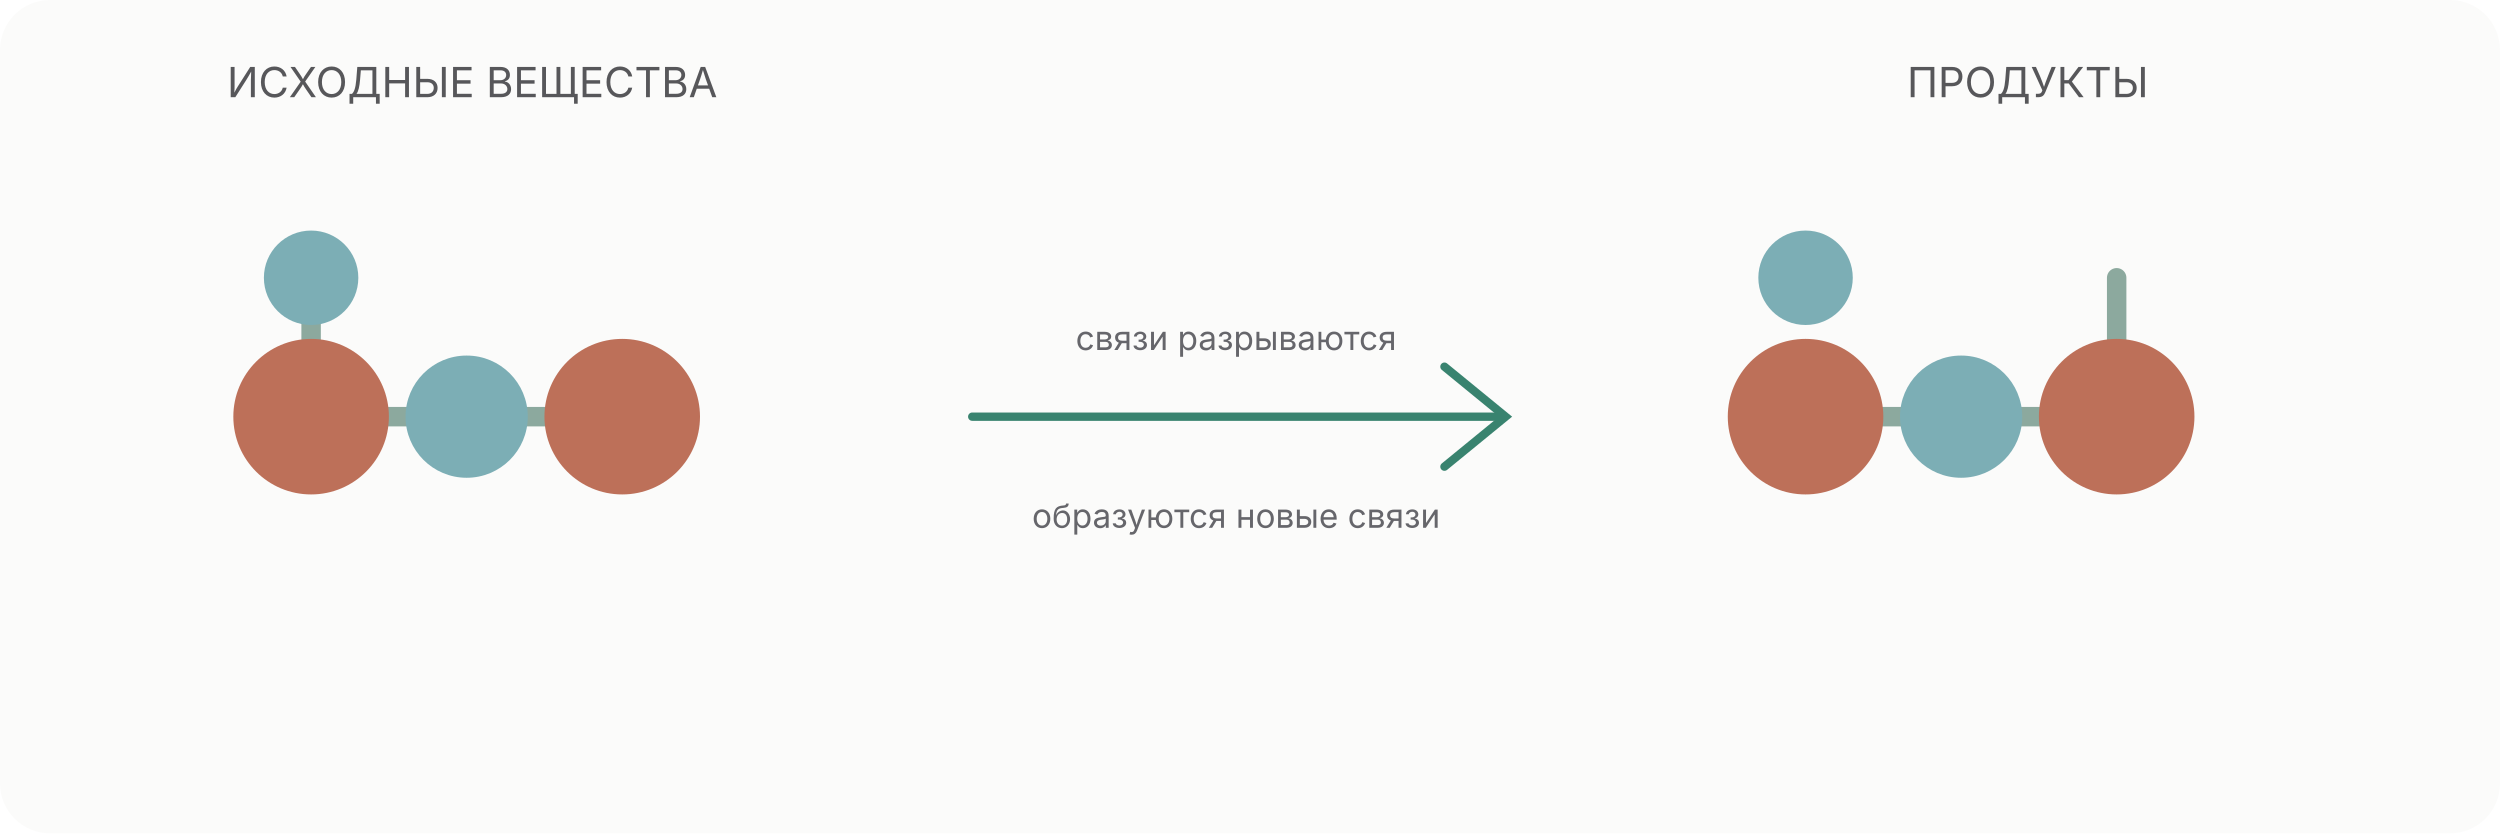
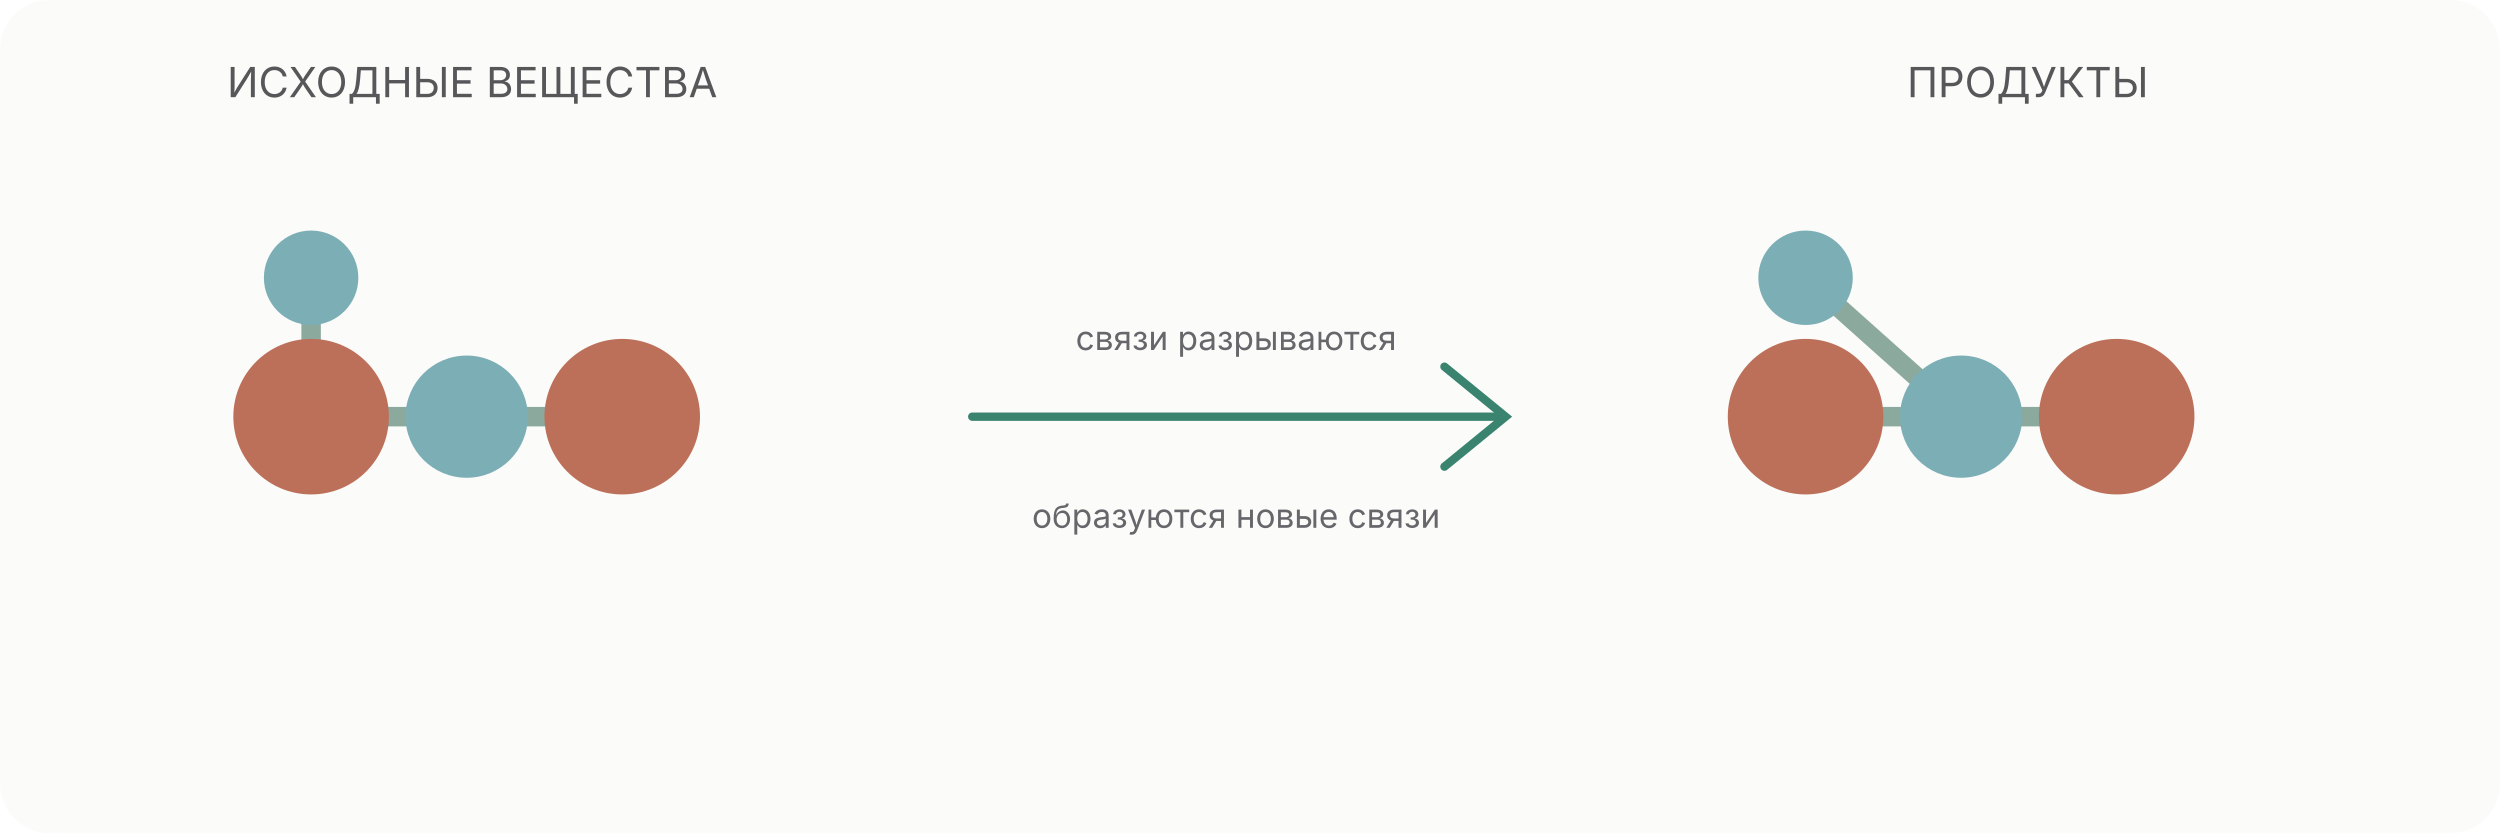
<svg xmlns="http://www.w3.org/2000/svg" viewBox="0 0 900 300" role="img" aria-labelledby="t d">
  <rect width="900" height="300" rx="18" fill="#fbfbfa" />
  <g font-family="Inter,Arial" font-size="15" fill="#57575a" text-anchor="middle">
    <text x="170" y="35">ИСХОДНЫЕ ВЕЩЕСТВА</text>
    <text x="730" y="35">ПРОДУКТЫ</text>
  </g>
  <g stroke="#8ca99e" stroke-width="7" stroke-linecap="round">
    <path d="M112 150L168 150M168 150L224 150M112 150L112 100" />
-     <path d="M650 150L706 150M706 150L762 150M762 150L762 100" />
+     <path d="M650 150L706 150M706 150L762 150M706 150L650 100" />
  </g>
  <g>
    <circle cx="112" cy="150" r="28" fill="#bd7059" />
    <circle cx="168" cy="150" r="22" fill="#7caeb5" />
    <circle cx="224" cy="150" r="28" fill="#bd7059" />
    <circle cx="112" cy="100" r="17" fill="#7caeb5" />
    <circle cx="650" cy="150" r="28" fill="#bd7059" />
    <circle cx="706" cy="150" r="22" fill="#7caeb5" />
    <circle cx="762" cy="150" r="28" fill="#bd7059" />
    <circle cx="650" cy="100" r="17" fill="#7caeb5" />
  </g>
  <g stroke="#39836f" stroke-width="3" fill="none" stroke-linecap="round">
    <path d="M350 150H540" />
    <path d="M520 132L542 150L520 168" />
  </g>
  <g fill="#66666b" font-family="Inter,Arial" font-size="12" text-anchor="middle">
    <text x="445" y="126">связи разрываются</text>
    <text x="445" y="190">образуются новые связи</text>
  </g>
</svg>
